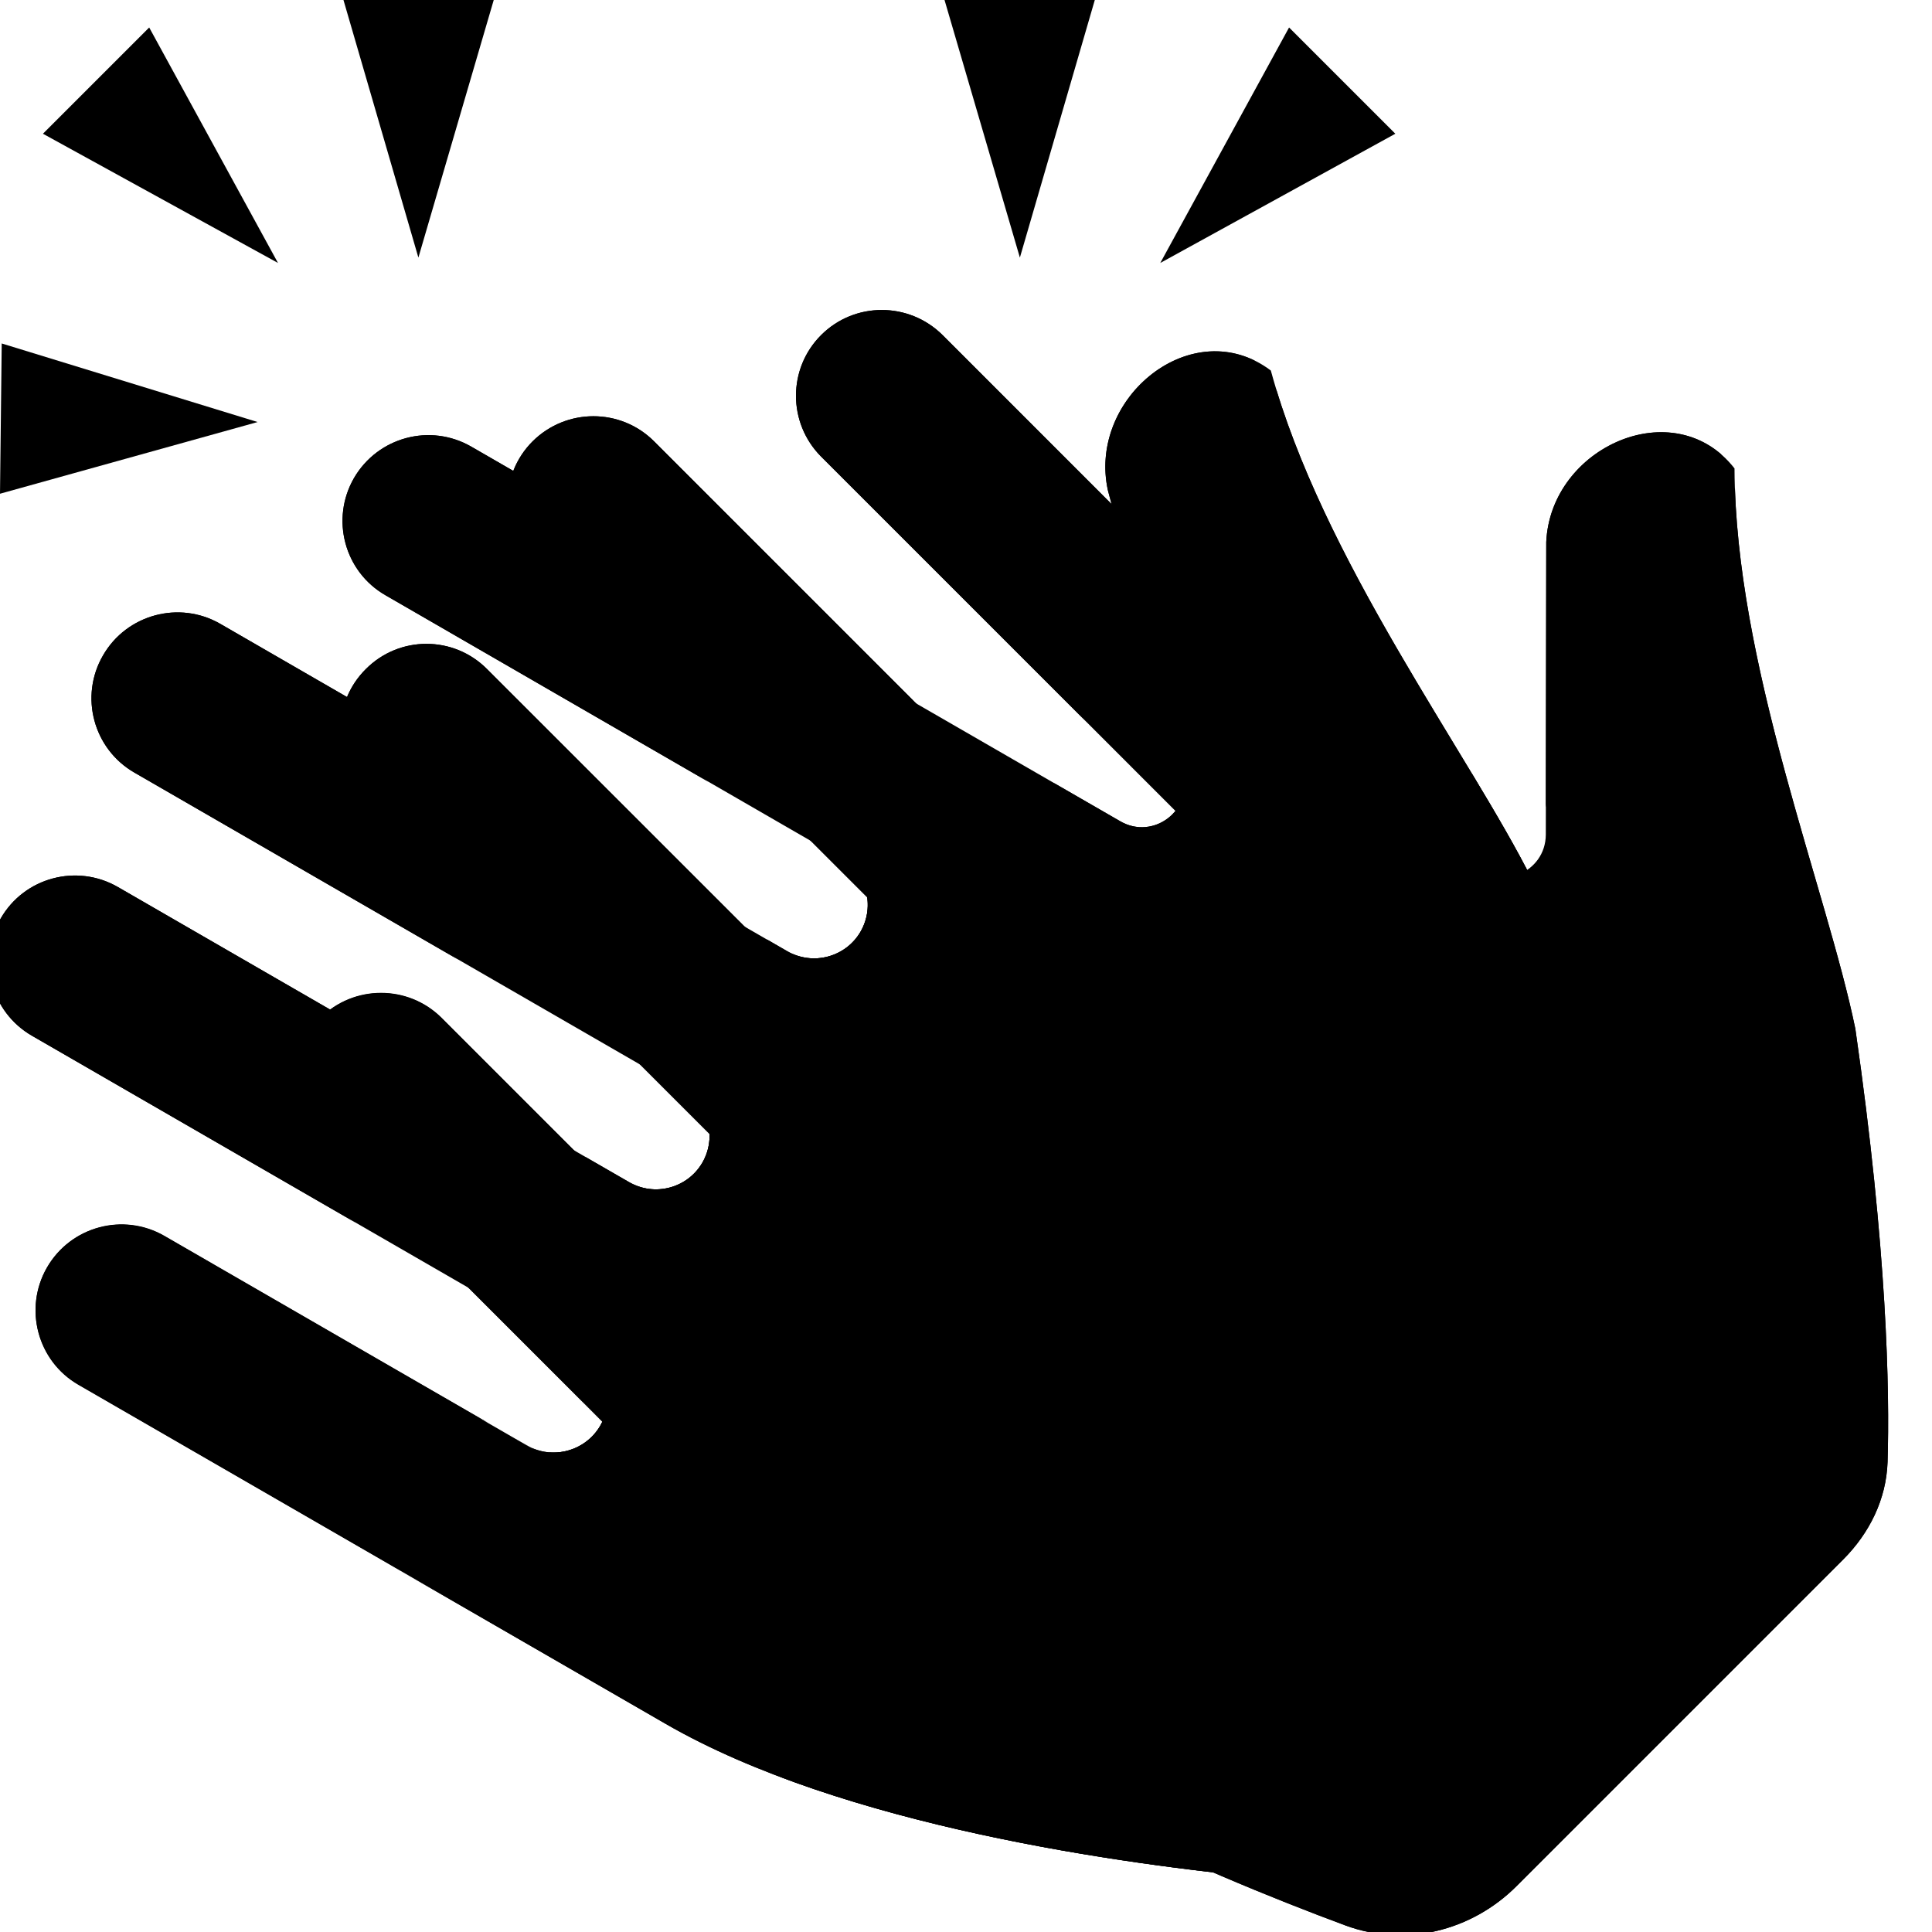
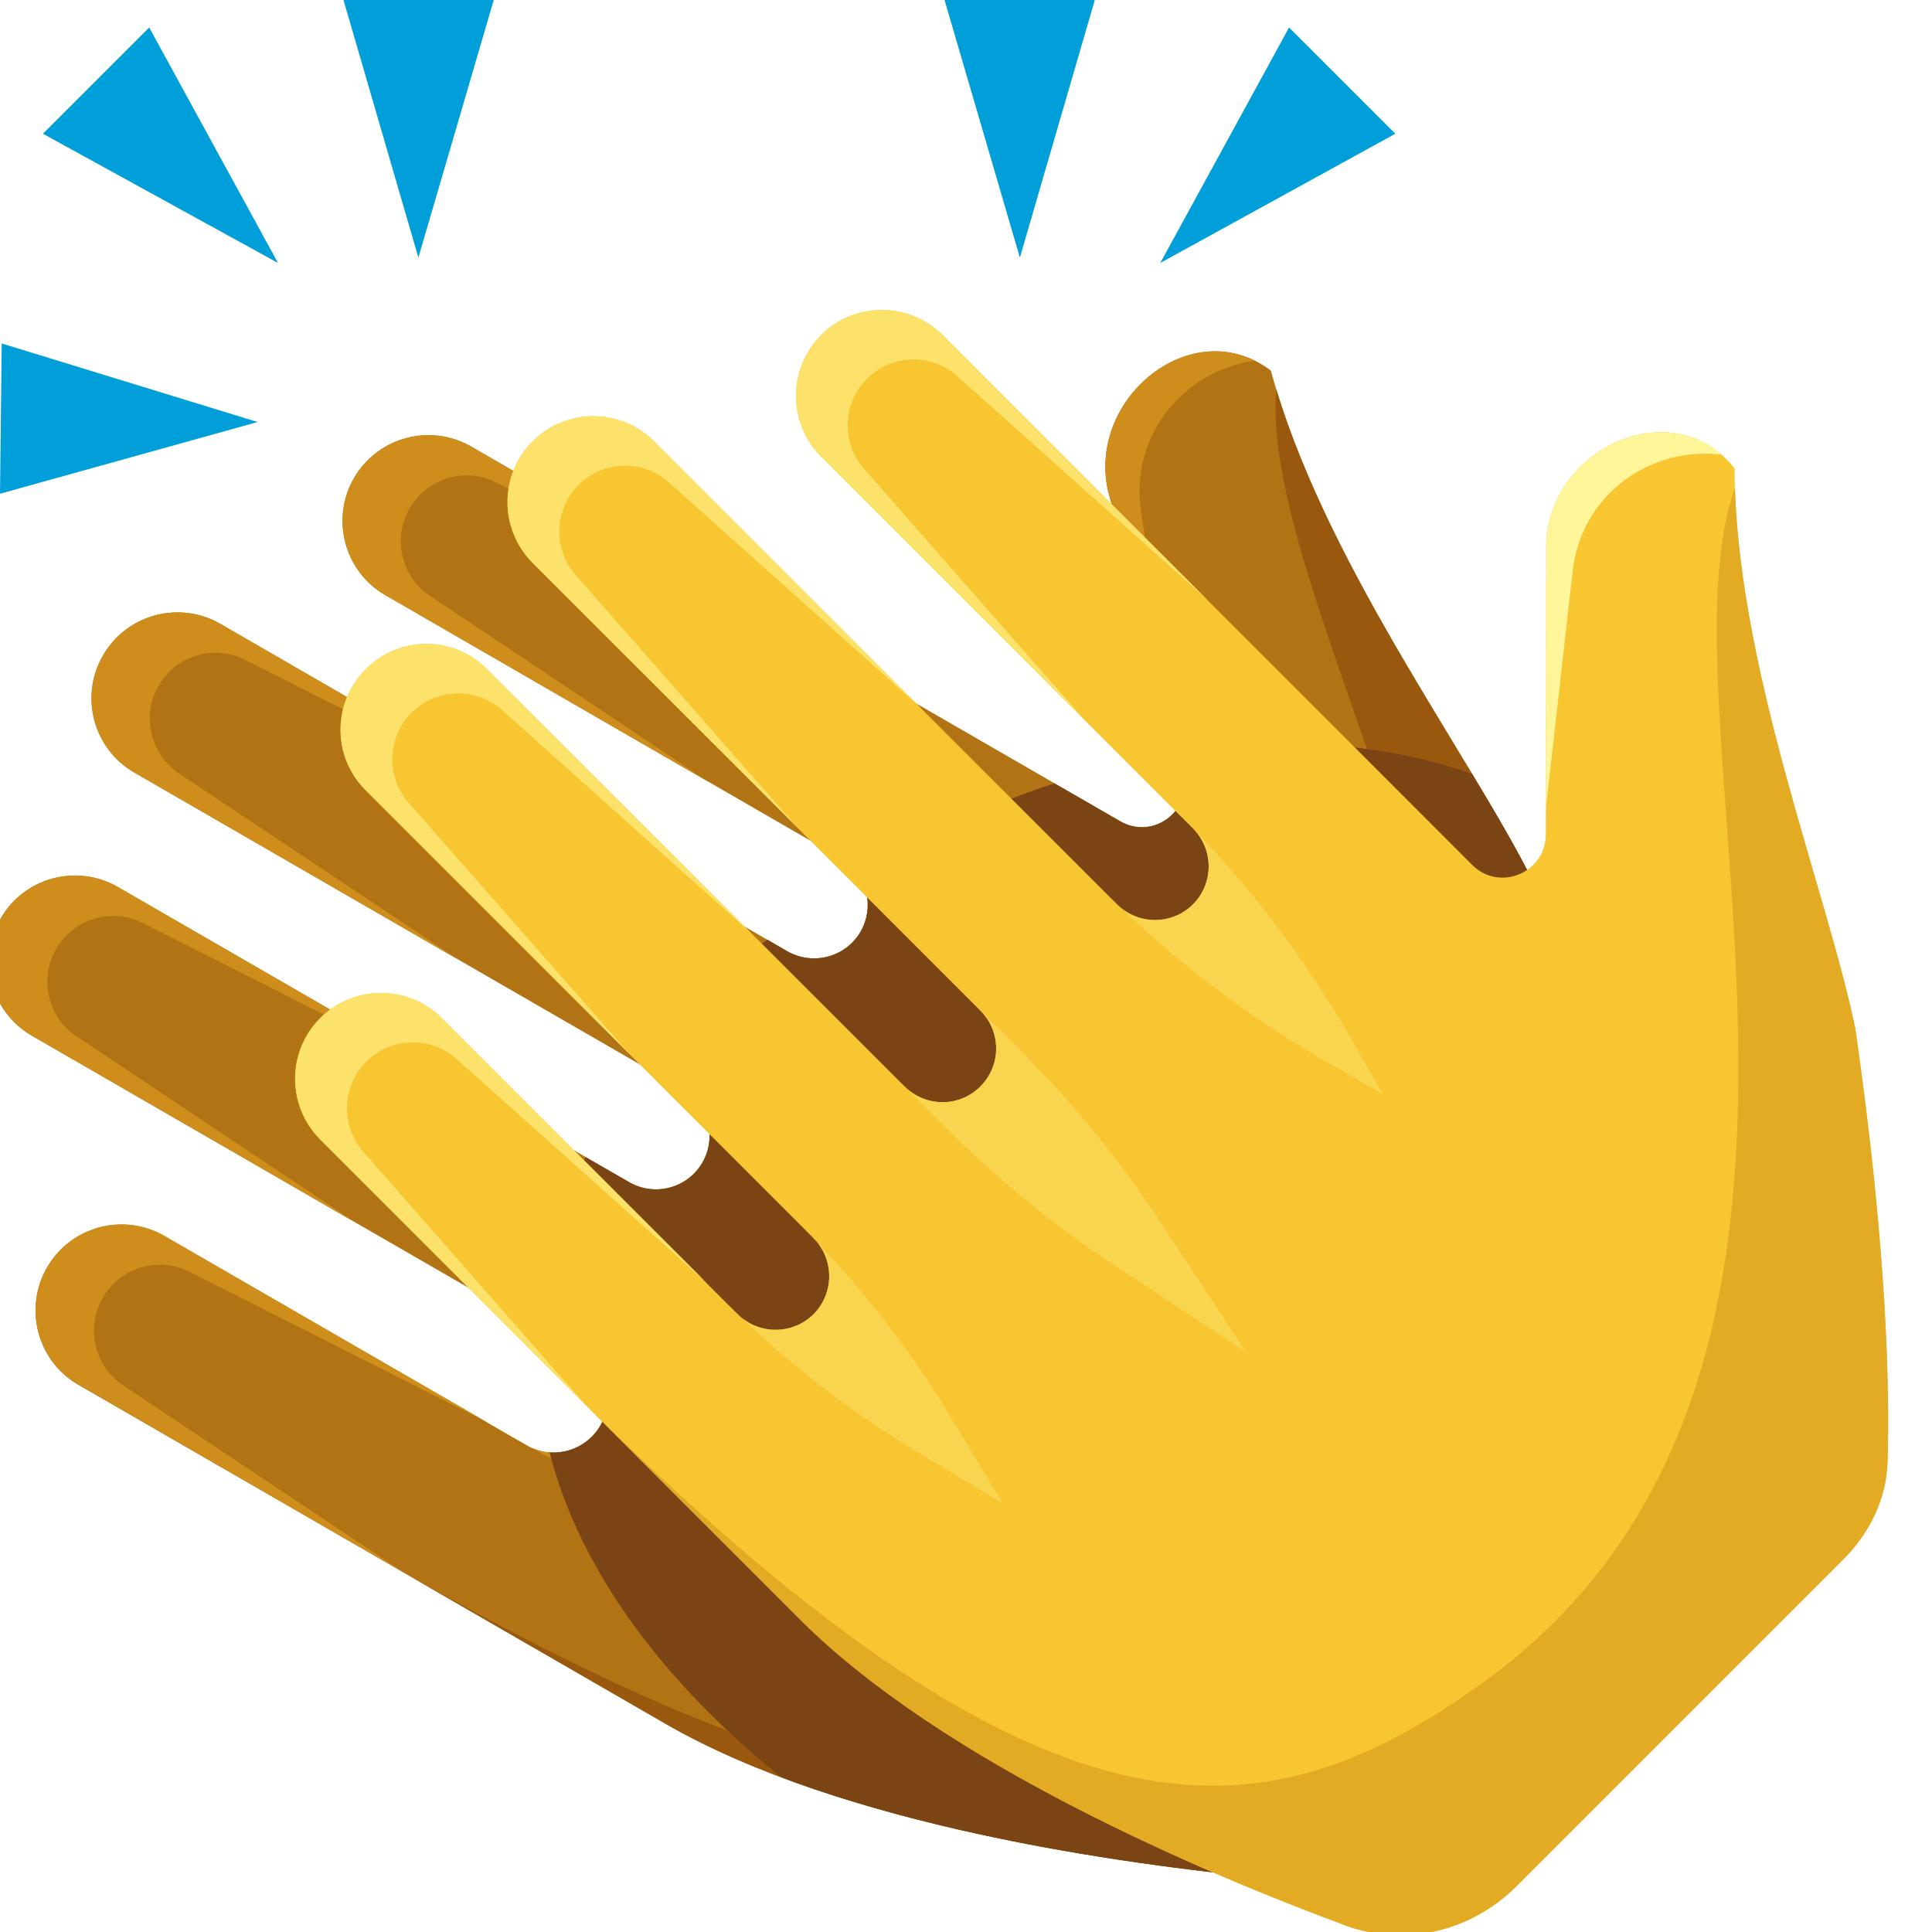
<svg xmlns="http://www.w3.org/2000/svg" viewBox="0 0 90 90">
-   <path d="M10.26,29.06L36.67,44.31C37.87,45,39.4,44.59,40.09,43.4C40.78,42.2,40.37,40.67,39.17,39.98L17.96,27.73C16.04,26.63,15.39,24.18,16.49,22.27C17.6,20.36,20.04,19.7,21.96,20.81L52.19,38.26C53.73,39.15,55.58,37.74,55.12,36.02L51.61,22.84C50.66,18.51,55.57,14.53,59.2,17.26C61.6,26.07,68.43,35.09,71.39,41.02C75.51,50.62,77.31,56.9,78.07,60.13C78.46,61.81,78.11,63.54,77.25,65.04L66.49,83.67C65.01,86.24,62.23,87.78,59.28,87.51C52.29,86.86,39.24,85.05,31.02,80.31L3.65,64.51C1.74,63.41,1.09,60.96,2.19,59.05C3.3,57.13,5.74,56.48,7.65,57.58L24.54,67.33C25.74,68.02,27.27,67.61,27.96,66.42C28.65,65.22,28.24,63.69,27.04,63L1.49,48.25C-0.42,47.15,-1.08,44.7,0.03,42.79C1.13,40.87,3.58,40.22,5.49,41.32L29.31,55.07C30.5,55.76,32.03,55.35,32.72,54.16C33.41,52.96,33,51.43,31.81,50.74L6.26,35.99C4.35,34.89,3.69,32.44,4.8,30.53C5.9,28.62,8.35,27.96,10.26,29.06Z" fill="currentColor" />
-   <path d="M22.74,66.28L8.83,59.24C7.38,58.51,5.6,59.04,4.79,60.45C3.98,61.85,4.4,63.64,5.74,64.54L18.74,73.21L3.66,64.5C1.75,63.4,1.09,60.95,2.19,59.04C3.3,57.12,5.75,56.47,7.66,57.57Z" fill="currentColor" />
-   <path d="M20.57,50.03L6.66,43C5.21,42.26,3.44,42.79,2.62,44.2C1.81,45.6,2.23,47.39,3.58,48.29L16.57,56.96L1.49,48.25C-0.42,47.15,-1.08,44.7,0.03,42.79C1.13,40.87,3.58,40.22,5.49,41.32Z" fill="currentColor" />
-   <path d="M25.34,37.77L11.43,30.74C9.98,30,8.2,30.53,7.39,31.94C6.58,33.34,7,35.13,8.34,36.03L21.34,44.7L6.26,35.99C4.35,34.89,3.69,32.44,4.8,30.53C5.9,28.62,8.35,27.96,10.26,29.06Z" fill="currentColor" />
-   <path d="M37.03,29.51L23.13,22.48C21.67,21.74,19.9,22.27,19.08,23.68C18.28,25.08,18.69,26.87,20.04,27.77L33.03,36.44L17.96,27.73C16.04,26.63,15.39,24.18,16.49,22.27C17.6,20.36,20.04,19.7,21.96,20.81Z" fill="currentColor" />
-   <path d="M62.51,74.94C78.12,55.83,58.52,29.81,59.45,18.13C62.04,26.67,68.53,35.29,71.39,41.02C75.51,50.62,77.31,56.9,78.07,60.13C78.46,61.81,78.11,63.54,77.25,65.04L66.49,83.67C65.01,86.24,62.23,87.78,59.28,87.51C52.29,86.86,39.24,85.05,31.02,80.31L18.06,72.83C44.87,88.31,54.37,84.9,62.51,74.94Z" fill="currentColor" />
-   <path d="M24.54,67.33C25.74,68.02,27.27,67.61,27.96,66.42C28.65,65.22,28.24,63.69,27.04,63L26.36,62.61C29.61,64.48,32.62,66.75,35.33,69.35L38.77,72.66L34.18,71.33C30.57,70.29,27.11,68.81,23.86,66.94Z" fill="currentColor" />
-   <path d="M29.31,55.07C30.5,55.76,32.03,55.35,32.72,54.16C33.41,52.96,33,51.43,31.81,50.74L31.13,50.35L34.2,52.12C37.14,53.82,39.89,55.81,42.43,58.06L47.87,62.9L40.96,60.61C37.74,59.54,34.64,58.15,31.7,56.45L28.63,54.68Z" fill="currentColor" />
-   <path d="M36.67,44.31C37.87,45,39.4,44.59,40.09,43.4C40.78,42.2,40.37,40.67,39.17,39.98L38.49,39.59C42.31,41.8,45.82,44.51,48.93,47.64L50.91,49.64L48.19,48.93C43.92,47.81,39.81,46.13,35.99,43.92Z" fill="currentColor" />
-   <path d="M58.45,16.8C55.28,17.24,52.6,20.16,53.16,23.85L54.8,34.77L54.78,34.74L51.61,22.84C50.73,18.8,54.94,15.07,58.45,16.8Z" fill="currentColor" />
-   <path d="M68.58,36.06C69.67,37.87,70.65,39.54,71.39,41.02C75.51,50.62,77.31,56.9,78.07,60.13C78.46,61.81,78.11,63.54,77.25,65.04L66.49,83.67C65.01,86.24,62.23,87.78,59.28,87.51C53.67,86.98,44.17,85.72,36.38,82.79C31.02,78.45,27.05,73.29,25.6,67.66C26.53,67.72,27.46,67.27,27.96,66.42C28.65,65.22,28.24,63.69,27.04,63L25.04,61.84C25.2,59.25,25.91,56.6,27.28,53.9L29.31,55.07C30.5,55.76,32.03,55.35,32.72,54.16C33.41,52.96,33,51.43,31.81,50.74L29.95,49.67C31.58,47.54,33.54,45.56,35.74,43.77L36.67,44.31C37.87,45,39.4,44.59,40.09,43.4C40.58,42.54,40.51,41.52,39.99,40.75C42.84,38.98,45.94,37.53,49.12,36.49L52.19,38.26C53.73,39.15,55.58,37.74,55.12,36.02L54.87,35.08C59.61,34.32,64.34,34.55,68.58,36.06Z" fill="currentColor" />
-   <path d="M30.47,20.56L52.04,42.13C53.01,43.1,54.6,43.1,55.57,42.13C56.55,41.15,56.55,39.57,55.57,38.59L38.25,21.27C36.69,19.7,36.69,17.17,38.25,15.61C39.81,14.05,42.34,14.05,43.91,15.61L68.59,40.3C69.85,41.55,72,40.66,72.01,38.88L72.03,25.25C72.23,20.82,78,18.24,80.8,21.82C80.83,30.96,85.1,41.44,86.43,47.93C87.92,58.27,88.03,64.8,87.93,68.11C87.87,69.84,87.09,71.42,85.86,72.65L70.65,87.86C68.55,89.96,65.47,90.72,62.69,89.7C56.11,87.26,43.97,82.14,37.26,75.43L14.92,53.09C13.35,51.52,13.35,48.99,14.92,47.43C16.48,45.87,19.01,45.87,20.57,47.43L34.36,61.22C35.34,62.19,36.92,62.19,37.9,61.22C38.87,60.24,38.87,58.66,37.9,57.68L17.04,36.82C15.47,35.26,15.47,32.73,17.04,31.17C18.6,29.6,21.13,29.6,22.69,31.17L42.14,50.61C43.12,51.59,44.7,51.59,45.67,50.61C46.65,49.63,46.65,48.05,45.67,47.08L24.81,26.22C23.25,24.65,23.25,22.12,24.81,20.56C26.38,19,28.91,19,30.47,20.56Z" fill="currentColor" />
-   <path d="M32.89,59.73L21.28,49.34C20.06,48.25,18.21,48.31,17.06,49.46C15.92,50.6,15.86,52.44,16.92,53.65L27.23,65.39L14.92,53.08C13.36,51.52,13.36,48.98,14.92,47.42C16.48,45.86,19.02,45.86,20.58,47.42Z" fill="currentColor" />
-   <path d="M35,43.48L23.39,33.08C22.18,32,20.33,32.05,19.17,33.2C18.03,34.34,17.97,36.18,19.04,37.4L29.35,49.13L17.04,36.82C15.47,35.26,15.47,32.73,17.04,31.17C18.6,29.6,21.13,29.6,22.69,31.17Z" fill="currentColor" />
-   <path d="M42.78,32.87L31.17,22.48C29.96,21.39,28.1,21.44,26.95,22.59C25.81,23.74,25.75,25.57,26.82,26.79L37.13,38.53L24.81,26.22C23.25,24.65,23.25,22.12,24.81,20.56C26.38,19,28.91,19,30.47,20.56Z" fill="currentColor" />
-   <path d="M56.22,27.92L44.6,17.53C43.39,16.44,41.54,16.49,40.39,17.64C39.24,18.79,39.18,20.62,40.25,21.84L50.56,33.58L38.25,21.27C36.69,19.7,36.69,17.17,38.25,15.61C39.81,14.05,42.34,14.05,43.91,15.61Z" fill="currentColor" />
-   <path d="M69.07,78.39C89.09,63.97,76.89,33.77,80.82,22.73C81.11,31.64,85.14,41.65,86.43,47.93C87.92,58.27,88.03,64.8,87.93,68.11C87.87,69.84,87.09,71.42,85.86,72.65L70.65,87.86C68.55,89.96,65.47,90.72,62.69,89.7C56.11,87.26,43.97,82.14,37.26,75.43L26.68,64.85C48.57,86.74,58.63,85.91,69.07,78.39Z" fill="currentColor" />
-   <path d="M34.36,61.22C35.34,62.19,36.92,62.19,37.9,61.22C38.87,60.24,38.87,58.66,37.9,57.68L37.34,57.12C39.99,59.78,42.32,62.74,44.26,65.96L46.73,70.05L42.64,67.58C39.42,65.64,36.46,63.31,33.8,60.66Z" fill="currentColor" />
-   <path d="M42.14,50.61C43.12,51.59,44.7,51.59,45.67,50.61C46.65,49.63,46.65,48.05,45.67,47.08L45.12,46.52L47.63,49.03C50.03,51.43,52.17,54.06,54.04,56.89L58.04,62.98L51.96,58.97C49.13,57.11,46.49,54.96,44.09,52.56L41.58,50.05Z" fill="currentColor" />
-   <path d="M52.04,42.13C53.01,43.1,54.6,43.1,55.57,42.13C56.55,41.15,56.55,39.57,55.57,38.59L55.02,38.03C58.14,41.15,60.83,44.68,63.01,48.51L64.41,50.96L61.96,49.56C58.13,47.38,54.6,44.69,51.48,41.57Z" fill="currentColor" />
-   <path d="M80.2,21.18C77.02,20.78,73.68,22.91,73.26,26.62L72.02,37.6L72.01,37.56L72.03,25.25C72.22,21.12,77.25,18.6,80.2,21.18Z" fill="currentColor" />
-   <path d="M0,23L0.08,16L12,19.66Z" fill="currentColor" />
-   <path d="M16,0L23,0L19.49,12Z" fill="currentColor" />
-   <path d="M2,6.23L6.95,1.28L12.95,12.25Z" fill="currentColor" />
-   <path d="M51,0L44,0L47.51,12Z" fill="currentColor" />
-   <path d="M65,6.23L60.05,1.28L54.05,12.25Z" fill="currentColor" />
+   <path d="M10.26,29.06L36.67,44.31C37.87,45,39.4,44.59,40.09,43.4C40.78,42.2,40.37,40.67,39.17,39.98L17.96,27.73C16.04,26.63,15.39,24.18,16.49,22.27C17.6,20.36,20.04,19.7,21.96,20.81L52.19,38.26C53.73,39.15,55.58,37.74,55.12,36.02L51.61,22.84C50.66,18.51,55.57,14.53,59.2,17.26C61.6,26.07,68.43,35.09,71.39,41.02C75.51,50.62,77.31,56.9,78.07,60.13C78.46,61.81,78.11,63.54,77.25,65.04L66.49,83.67C65.01,86.24,62.23,87.78,59.28,87.51C52.29,86.86,39.24,85.05,31.02,80.31L3.65,64.51C1.74,63.41,1.09,60.96,2.19,59.05C3.3,57.13,5.74,56.48,7.65,57.58L24.54,67.33C25.74,68.02,27.27,67.61,27.96,66.42C28.65,65.22,28.24,63.69,27.04,63L1.49,48.25C-0.42,47.15,-1.08,44.7,0.03,42.79C1.13,40.87,3.58,40.22,5.49,41.32L29.31,55.07C30.5,55.76,32.03,55.35,32.72,54.16C33.41,52.96,33,51.43,31.81,50.74L6.26,35.99C4.35,34.89,3.69,32.44,4.8,30.53C5.9,28.62,8.35,27.96,10.26,29.06Z" fill="#B27314" />
+   <path d="M22.74,66.28L8.83,59.24C7.38,58.51,5.6,59.04,4.79,60.45C3.98,61.85,4.4,63.64,5.74,64.54L18.74,73.21L3.66,64.5C1.75,63.4,1.09,60.95,2.19,59.04C3.3,57.12,5.75,56.47,7.66,57.57Z" fill="#CF8D1B" />
+   <path d="M20.57,50.03L6.66,43C5.21,42.26,3.44,42.79,2.62,44.2C1.81,45.6,2.23,47.39,3.58,48.29L16.57,56.96L1.49,48.25C-0.42,47.15,-1.08,44.7,0.03,42.79C1.13,40.87,3.58,40.22,5.49,41.32Z" fill="#CF8D1B" />
+   <path d="M25.34,37.77L11.43,30.74C9.98,30,8.2,30.53,7.39,31.94C6.58,33.34,7,35.13,8.34,36.03L21.34,44.7L6.26,35.99C4.35,34.89,3.69,32.44,4.8,30.53C5.9,28.62,8.35,27.96,10.26,29.06Z" fill="#CF8D1B" />
+   <path d="M37.03,29.51L23.13,22.48C21.67,21.74,19.9,22.27,19.08,23.68C18.28,25.08,18.69,26.87,20.04,27.77L33.03,36.44L17.96,27.73C16.04,26.63,15.39,24.18,16.49,22.27C17.6,20.36,20.04,19.7,21.96,20.81Z" fill="#CF8D1B" />
+   <path d="M62.51,74.94C78.12,55.83,58.52,29.81,59.45,18.13C62.04,26.67,68.53,35.29,71.39,41.02C75.51,50.62,77.31,56.9,78.07,60.13C78.46,61.81,78.11,63.54,77.25,65.04L66.49,83.67C65.01,86.24,62.23,87.78,59.28,87.51C52.29,86.86,39.24,85.05,31.02,80.31L18.06,72.83C44.87,88.31,54.37,84.9,62.51,74.94Z" fill="#99580E" />
+   <path d="M24.54,67.33C25.74,68.02,27.27,67.61,27.96,66.42C28.65,65.22,28.24,63.69,27.04,63L26.36,62.61C29.61,64.48,32.62,66.75,35.33,69.35L38.77,72.66L34.18,71.33C30.57,70.29,27.11,68.81,23.86,66.94Z" fill="#CF8D1B" />
+   <path d="M29.31,55.07C30.5,55.76,32.03,55.35,32.72,54.16C33.41,52.96,33,51.43,31.81,50.74L31.13,50.35L34.2,52.12C37.14,53.82,39.89,55.81,42.43,58.06L47.87,62.9L40.96,60.61C37.74,59.54,34.64,58.15,31.7,56.45L28.63,54.68Z" fill="#CF8D1B" />
+   <path d="M36.67,44.31C37.87,45,39.4,44.59,40.09,43.4C40.78,42.2,40.37,40.67,39.17,39.98L38.49,39.59C42.31,41.8,45.82,44.51,48.93,47.64L50.91,49.64L48.19,48.93C43.92,47.81,39.81,46.13,35.99,43.92Z" fill="#CF8D1B" />
+   <path d="M58.45,16.8C55.28,17.24,52.6,20.16,53.16,23.85L54.8,34.77L54.78,34.74L51.61,22.84C50.73,18.8,54.94,15.07,58.45,16.8Z" fill="#CF8D1B" />
+   <path d="M68.58,36.06C69.67,37.87,70.65,39.54,71.39,41.02C75.51,50.62,77.31,56.9,78.07,60.13C78.46,61.81,78.11,63.54,77.25,65.04L66.49,83.67C65.01,86.24,62.23,87.78,59.28,87.51C53.67,86.98,44.17,85.72,36.38,82.79C31.02,78.45,27.05,73.29,25.6,67.66C26.53,67.72,27.46,67.27,27.96,66.42C28.65,65.22,28.24,63.69,27.04,63L25.04,61.84C25.2,59.25,25.91,56.6,27.28,53.9L29.31,55.07C30.5,55.76,32.03,55.35,32.72,54.16C33.41,52.96,33,51.43,31.81,50.74L29.95,49.67C31.58,47.54,33.54,45.56,35.74,43.77L36.67,44.31C37.87,45,39.4,44.59,40.09,43.4C40.58,42.54,40.51,41.52,39.99,40.75C42.84,38.98,45.94,37.53,49.12,36.49L52.19,38.26C53.73,39.15,55.58,37.74,55.12,36.02L54.87,35.08C59.61,34.32,64.34,34.55,68.58,36.06Z" fill="#7A4414" />
+   <path d="M30.47,20.56L52.04,42.13C53.01,43.1,54.6,43.1,55.57,42.13C56.55,41.15,56.55,39.57,55.57,38.59L38.25,21.27C36.69,19.7,36.69,17.17,38.25,15.61C39.81,14.05,42.34,14.05,43.91,15.61L68.59,40.3C69.85,41.55,72,40.66,72.01,38.88L72.03,25.25C72.23,20.82,78,18.24,80.8,21.82C80.83,30.96,85.1,41.44,86.43,47.93C87.92,58.27,88.03,64.8,87.93,68.11C87.87,69.84,87.09,71.42,85.86,72.65L70.65,87.86C68.55,89.96,65.47,90.72,62.69,89.7C56.11,87.26,43.97,82.14,37.26,75.43L14.92,53.09C13.35,51.52,13.35,48.99,14.92,47.43C16.48,45.87,19.01,45.87,20.57,47.43L34.36,61.22C35.34,62.19,36.92,62.19,37.9,61.22C38.87,60.24,38.87,58.66,37.9,57.68L17.04,36.82C15.47,35.26,15.47,32.73,17.04,31.17C18.6,29.6,21.13,29.6,22.69,31.17L42.14,50.61C43.12,51.59,44.7,51.59,45.67,50.61C46.65,49.63,46.65,48.05,45.67,47.08L24.81,26.22C23.25,24.65,23.25,22.12,24.81,20.56C26.38,19,28.91,19,30.47,20.56Z" fill="#F7C631" />
+   <path d="M32.89,59.73L21.28,49.34C20.06,48.25,18.21,48.31,17.06,49.46C15.92,50.6,15.86,52.44,16.92,53.65L27.23,65.39L14.92,53.08C13.36,51.52,13.36,48.98,14.92,47.42C16.48,45.86,19.02,45.86,20.58,47.42Z" fill="#FCE26A" />
+   <path d="M35,43.48L23.39,33.08C22.18,32,20.33,32.05,19.17,33.2C18.03,34.34,17.97,36.18,19.04,37.4L29.35,49.13L17.04,36.82C15.47,35.26,15.47,32.73,17.04,31.17C18.6,29.6,21.13,29.6,22.69,31.17Z" fill="#FCE26A" />
+   <path d="M42.78,32.87L31.17,22.48C29.96,21.39,28.1,21.44,26.95,22.59C25.81,23.74,25.75,25.57,26.82,26.79L37.13,38.53L24.81,26.22C23.25,24.65,23.25,22.12,24.81,20.56C26.38,19,28.91,19,30.47,20.56Z" fill="#FCE26A" />
+   <path d="M56.22,27.92L44.6,17.53C43.39,16.44,41.54,16.49,40.39,17.64C39.24,18.79,39.18,20.62,40.25,21.84L50.56,33.58L38.25,21.27C36.69,19.7,36.69,17.17,38.25,15.61C39.81,14.05,42.34,14.05,43.91,15.61Z" fill="#FCE26A" />
+   <path d="M69.07,78.39C89.09,63.97,76.89,33.77,80.82,22.73C81.11,31.64,85.14,41.65,86.43,47.93C87.92,58.27,88.03,64.8,87.93,68.11C87.87,69.84,87.09,71.42,85.86,72.65L70.65,87.86C68.55,89.96,65.47,90.72,62.69,89.7C56.11,87.26,43.97,82.14,37.26,75.43L26.68,64.85C48.57,86.74,58.63,85.91,69.07,78.39Z" fill="#E3AA24" />
+   <path d="M34.36,61.22C35.34,62.19,36.92,62.19,37.9,61.22C38.87,60.24,38.87,58.66,37.9,57.68L37.34,57.12C39.99,59.78,42.32,62.74,44.26,65.96L46.73,70.05L42.64,67.58C39.42,65.64,36.46,63.31,33.8,60.66Z" fill="#F9D44E" />
+   <path d="M42.14,50.61C43.12,51.59,44.7,51.59,45.67,50.61C46.65,49.63,46.65,48.05,45.67,47.08L45.12,46.52L47.63,49.03C50.03,51.43,52.17,54.06,54.04,56.89L58.04,62.98L51.96,58.97C49.13,57.11,46.49,54.96,44.09,52.56L41.58,50.05Z" fill="#F9D44E" />
+   <path d="M52.04,42.13C53.01,43.1,54.6,43.1,55.57,42.13C56.55,41.15,56.55,39.57,55.57,38.59L55.02,38.03C58.14,41.15,60.83,44.68,63.01,48.51L64.41,50.96L61.96,49.56C58.13,47.38,54.6,44.69,51.48,41.57Z" fill="#F9D44E" />
+   <path d="M80.2,21.18C77.02,20.78,73.68,22.91,73.26,26.62L72.02,37.6L72.01,37.56L72.03,25.25C72.22,21.12,77.25,18.6,80.2,21.18Z" fill="#FFF599" />
+   <path d="M0,23L0.08,16L12,19.66Z" fill="#009FD9" />
+   <path d="M16,0L23,0L19.49,12Z" fill="#009FD9" />
+   <path d="M2,6.23L6.95,1.28L12.95,12.25Z" fill="#009FD9" />
+   <path d="M51,0L44,0L47.51,12Z" fill="#009FD9" />
+   <path d="M65,6.23L60.05,1.28L54.05,12.25Z" fill="#009FD9" />
</svg>
